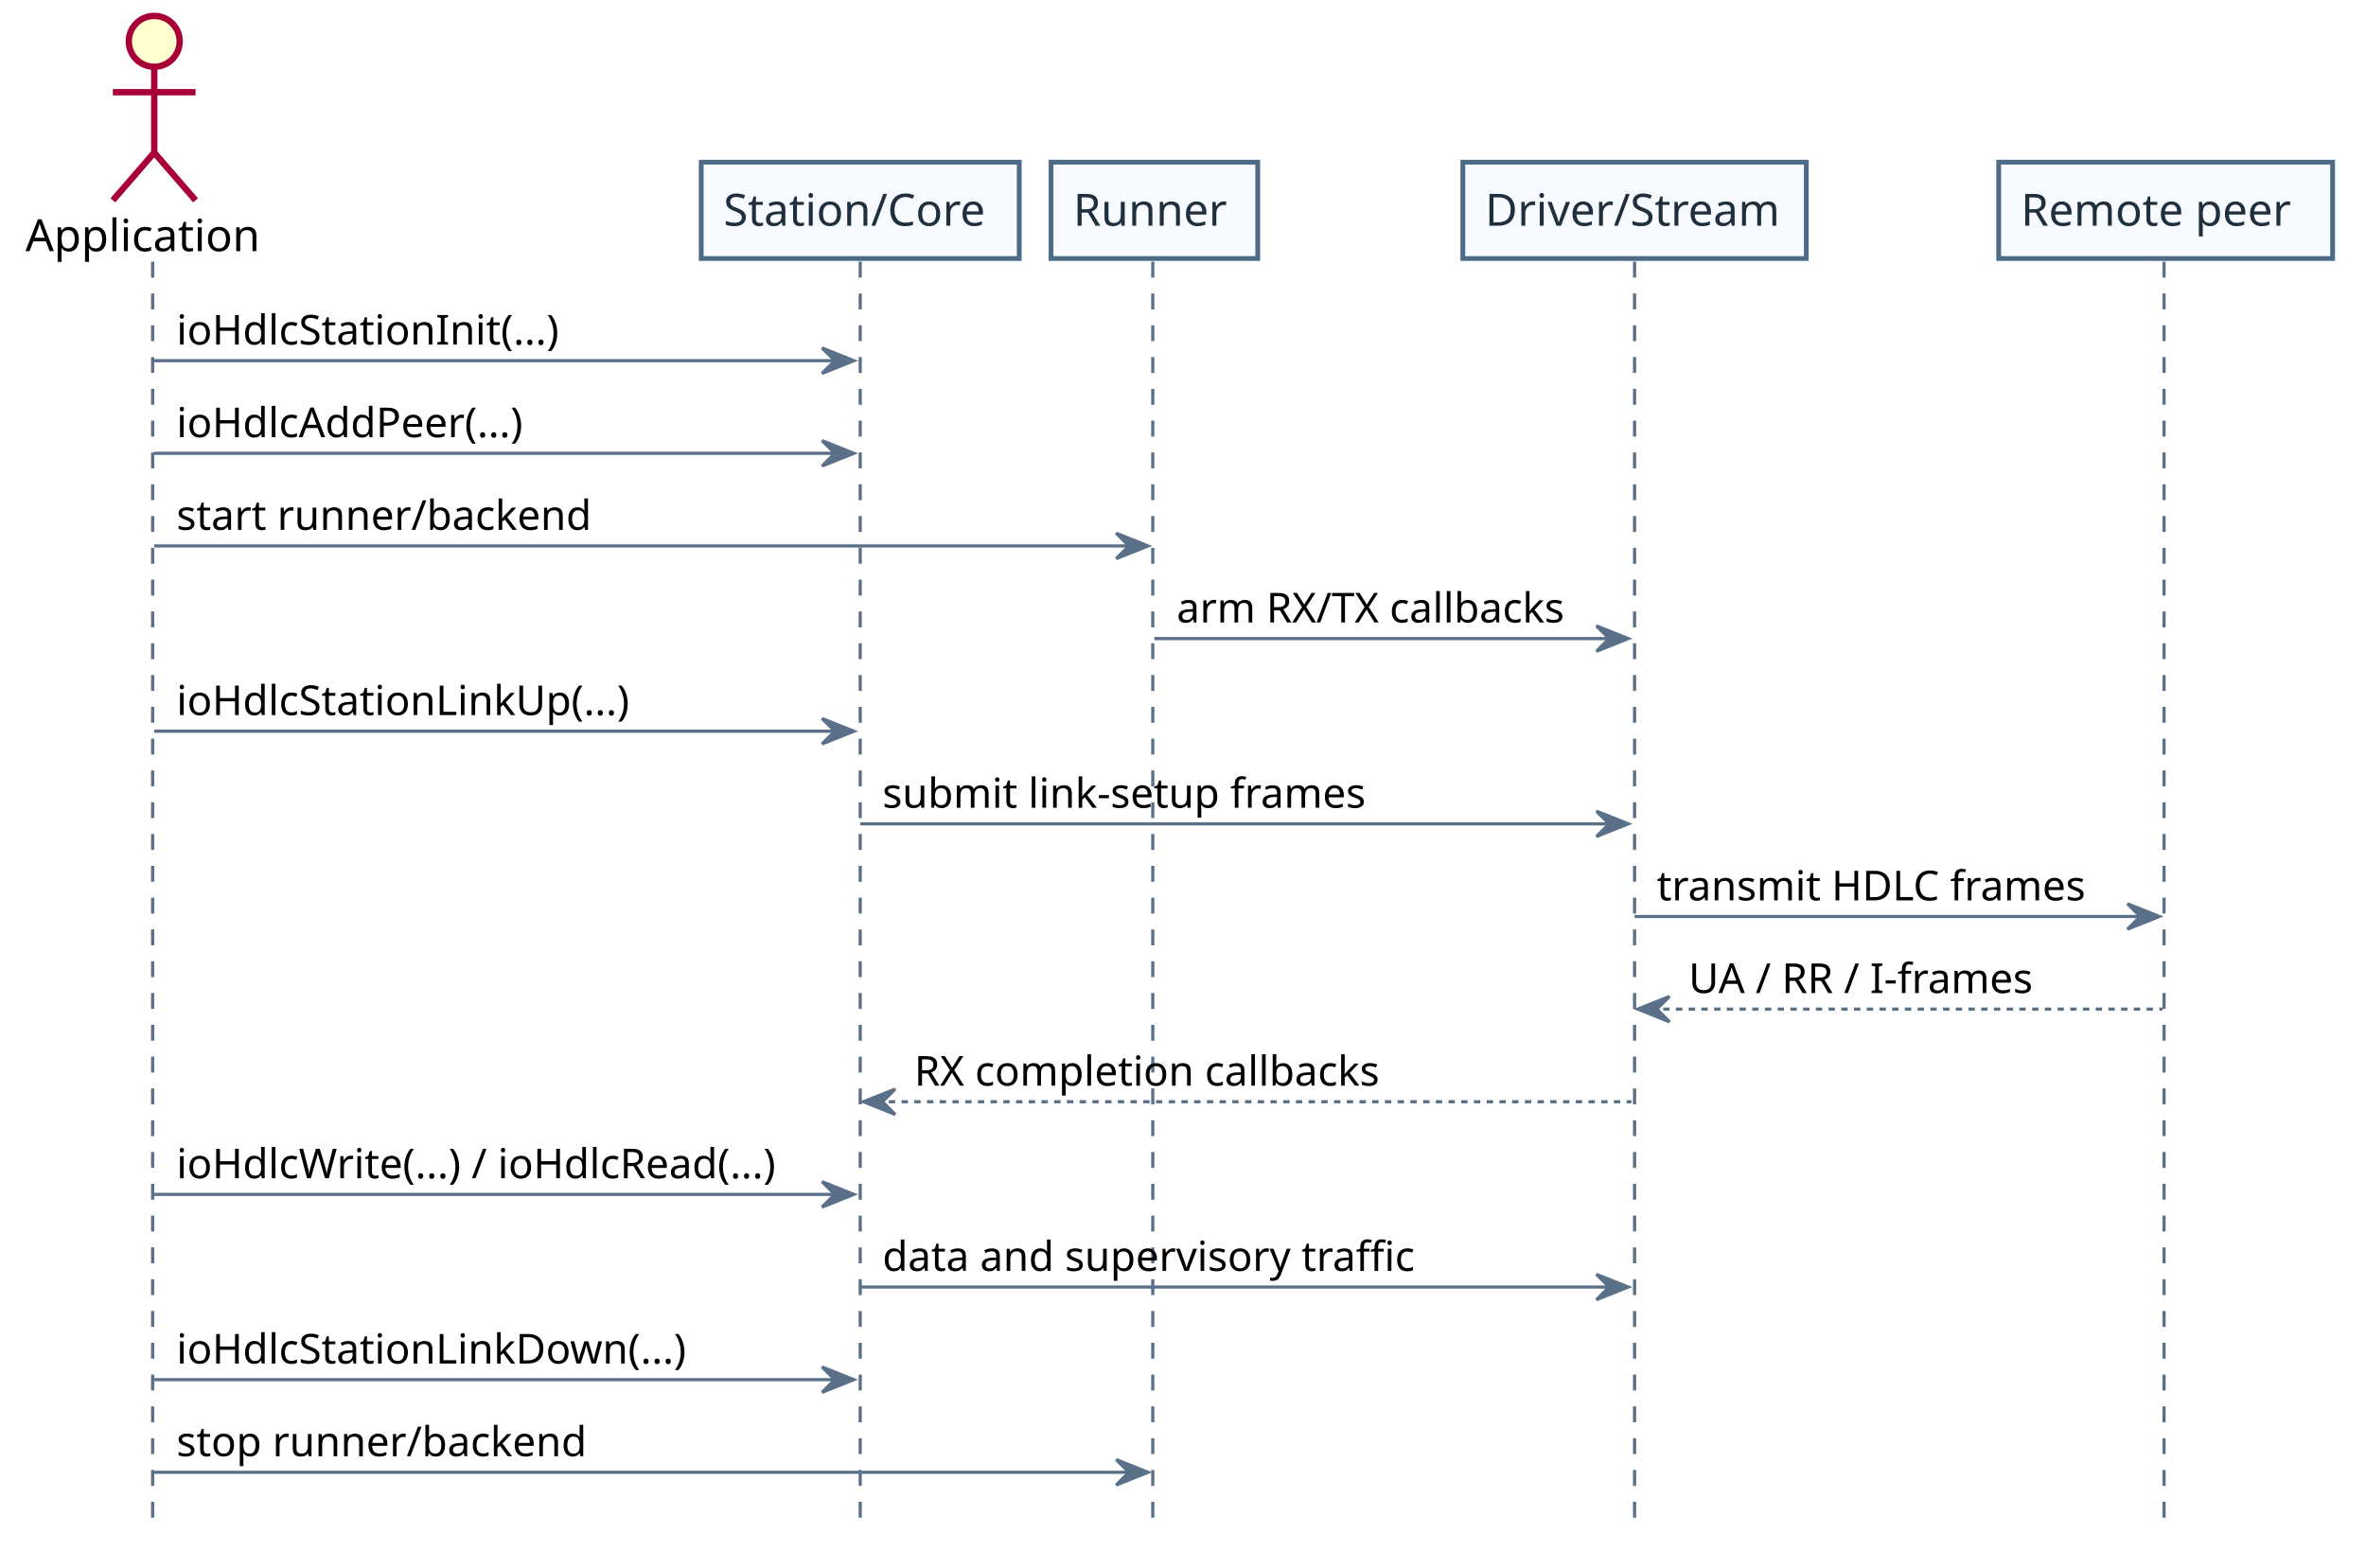
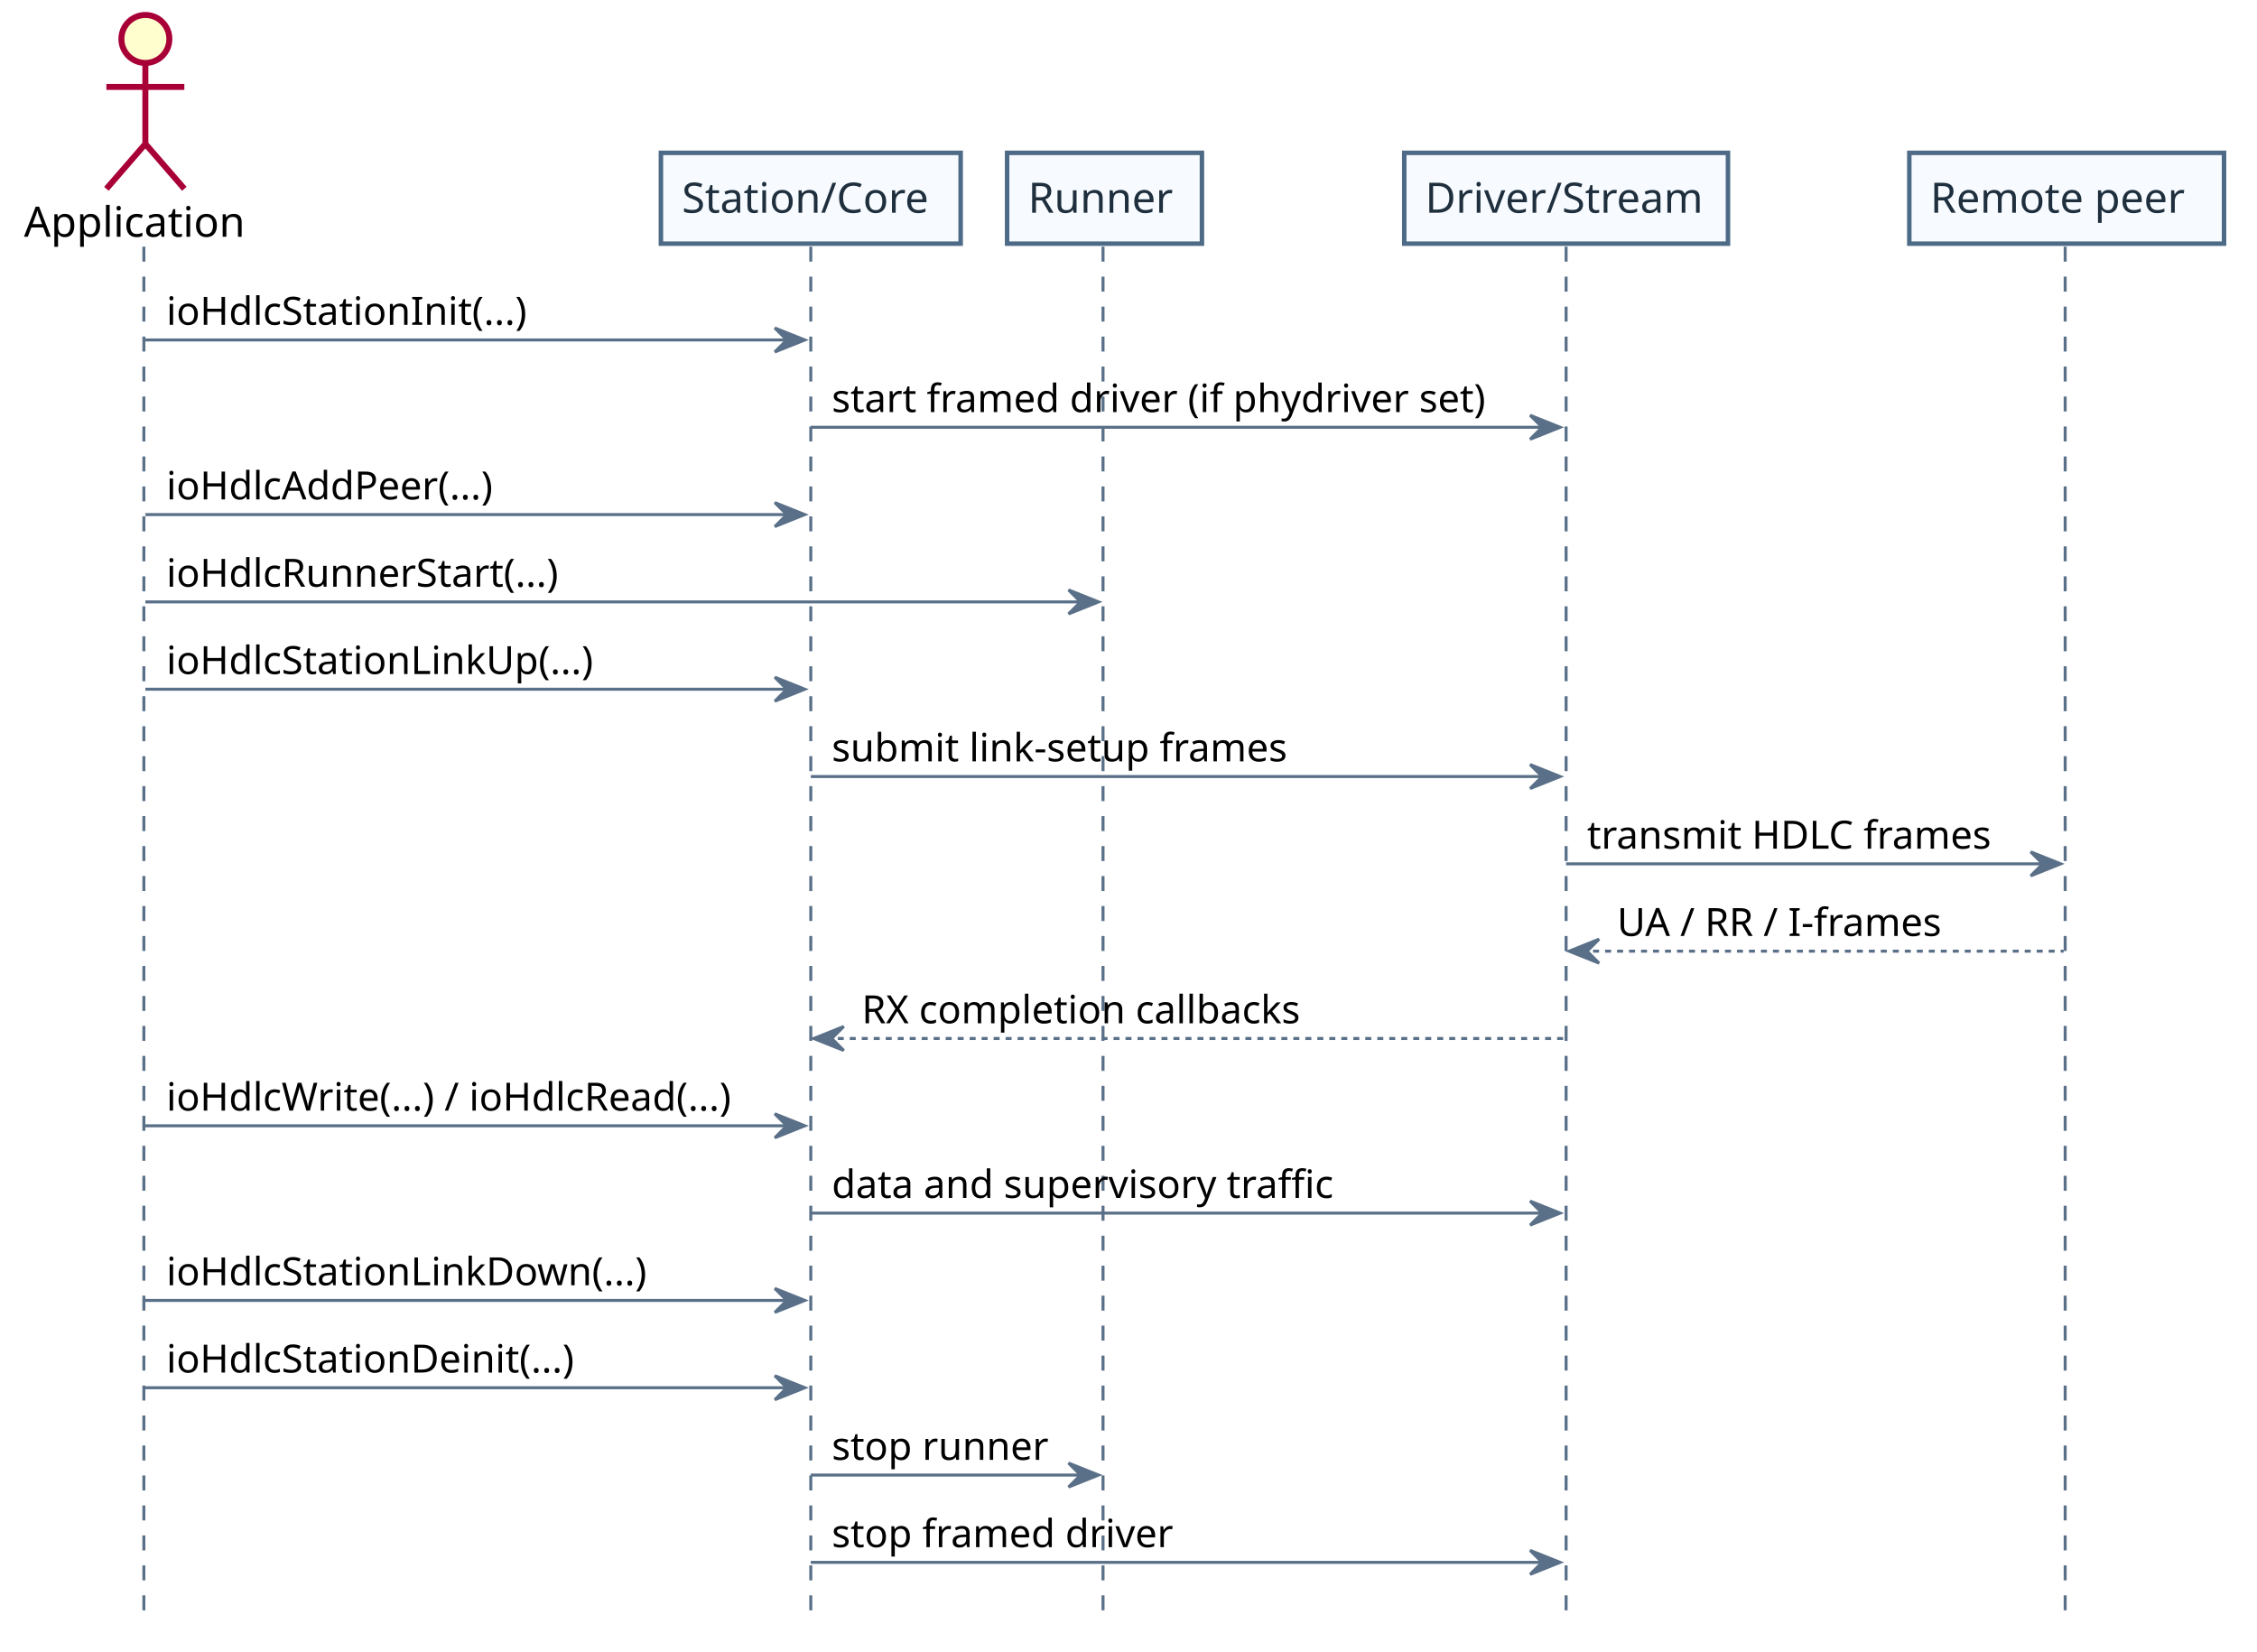
- <svg xmlns="http://www.w3.org/2000/svg" contentScriptType="application/ecmascript" contentStyleType="text/css" height="493px" preserveAspectRatio="none" style="width:744px;height:493px;" version="1.1" viewBox="0 0 744 493" width="744px" zoomAndPan="magnify">
+ <svg xmlns="http://www.w3.org/2000/svg" contentScriptType="application/ecmascript" contentStyleType="text/css" height="551px" preserveAspectRatio="none" style="width:753px;height:551px;" version="1.1" viewBox="0 0 753 551" width="753px" zoomAndPan="magnify">
  <defs />
  <g>
-     <line style="stroke: #5A7088; stroke-width: 1.0; stroke-dasharray: 5.0,5.0;" x1="48" x2="48" y1="82.297" y2="481.023" />
-     <line style="stroke: #5A7088; stroke-width: 1.0; stroke-dasharray: 5.0,5.0;" x1="270.5" x2="270.5" y1="82.297" y2="481.023" />
-     <line style="stroke: #5A7088; stroke-width: 1.0; stroke-dasharray: 5.0,5.0;" x1="362.5" x2="362.5" y1="82.297" y2="481.023" />
-     <line style="stroke: #5A7088; stroke-width: 1.0; stroke-dasharray: 5.0,5.0;" x1="514" x2="514" y1="82.297" y2="481.023" />
-     <line style="stroke: #5A7088; stroke-width: 1.0; stroke-dasharray: 5.0,5.0;" x1="680.5" x2="680.5" y1="82.297" y2="481.023" />
+     <line style="stroke: #5A7088; stroke-width: 1.0; stroke-dasharray: 5.0,5.0;" x1="48" x2="48" y1="82.297" y2="539.289" />
+     <line style="stroke: #5A7088; stroke-width: 1.0; stroke-dasharray: 5.0,5.0;" x1="270.5" x2="270.5" y1="82.297" y2="539.289" />
+     <line style="stroke: #5A7088; stroke-width: 1.0; stroke-dasharray: 5.0,5.0;" x1="368" x2="368" y1="82.297" y2="539.289" />
+     <line style="stroke: #5A7088; stroke-width: 1.0; stroke-dasharray: 5.0,5.0;" x1="522.5" x2="522.5" y1="82.297" y2="539.289" />
+     <line style="stroke: #5A7088; stroke-width: 1.0; stroke-dasharray: 5.0,5.0;" x1="689" x2="689" y1="82.297" y2="539.289" />
    <text fill="#000000" font-family="sans-serif" font-size="14" lengthAdjust="spacingAndGlyphs" textLength="75" x="8" y="78.995">Application</text>
    <ellipse cx="48.5" cy="13" fill="#FEFECE" rx="8" ry="8" style="stroke: #A80036; stroke-width: 2.0;" />
    <path d="M48.5,21 L48.5,48 M35.5,29 L61.5,29 M48.5,48 L35.5,63 M48.5,48 L61.5,63 " fill="none" style="stroke: #A80036; stroke-width: 2.0;" />
    <rect fill="#F7FBFF" height="30.297" style="stroke: #4D6A86; stroke-width: 1.5;" width="100" x="220.5" y="51" />
    <text fill="#1F2F3D" font-family="sans-serif" font-size="14" lengthAdjust="spacingAndGlyphs" textLength="86" x="227.5" y="70.995">Station/Core</text>
-     <rect fill="#F7FBFF" height="30.297" style="stroke: #4D6A86; stroke-width: 1.5;" width="65" x="330.5" y="51" />
-     <text fill="#1F2F3D" font-family="sans-serif" font-size="14" lengthAdjust="spacingAndGlyphs" textLength="51" x="337.5" y="70.995">Runner</text>
-     <rect fill="#F7FBFF" height="30.297" style="stroke: #4D6A86; stroke-width: 1.5;" width="108" x="460" y="51" />
-     <text fill="#1F2F3D" font-family="sans-serif" font-size="14" lengthAdjust="spacingAndGlyphs" textLength="94" x="467" y="70.995">Driver/Stream</text>
-     <rect fill="#F7FBFF" height="30.297" style="stroke: #4D6A86; stroke-width: 1.5;" width="105" x="628.5" y="51" />
-     <text fill="#1F2F3D" font-family="sans-serif" font-size="14" lengthAdjust="spacingAndGlyphs" textLength="91" x="635.5" y="70.995">Remote peer</text>
+     <rect fill="#F7FBFF" height="30.297" style="stroke: #4D6A86; stroke-width: 1.5;" width="65" x="336" y="51" />
+     <text fill="#1F2F3D" font-family="sans-serif" font-size="14" lengthAdjust="spacingAndGlyphs" textLength="51" x="343" y="70.995">Runner</text>
+     <rect fill="#F7FBFF" height="30.297" style="stroke: #4D6A86; stroke-width: 1.5;" width="108" x="468.5" y="51" />
+     <text fill="#1F2F3D" font-family="sans-serif" font-size="14" lengthAdjust="spacingAndGlyphs" textLength="94" x="475.5" y="70.995">Driver/Stream</text>
+     <rect fill="#F7FBFF" height="30.297" style="stroke: #4D6A86; stroke-width: 1.5;" width="105" x="637" y="51" />
+     <text fill="#1F2F3D" font-family="sans-serif" font-size="14" lengthAdjust="spacingAndGlyphs" textLength="91" x="644" y="70.995">Remote peer</text>
    <polygon fill="#5A7088" points="258.5,109.43,268.5,113.43,258.5,117.43,262.5,113.43" style="stroke: #5A7088; stroke-width: 1.0;" />
    <line style="stroke: #5A7088; stroke-width: 1.0;" x1="48.5" x2="264.5" y1="113.43" y2="113.43" />
    <text fill="#000000" font-family="sans-serif" font-size="13" lengthAdjust="spacingAndGlyphs" textLength="126" x="55.5" y="108.364">ioHdlcStationInit(...)</text>
-     <polygon fill="#5A7088" points="258.5,138.562,268.5,142.562,258.5,146.562,262.5,142.562" style="stroke: #5A7088; stroke-width: 1.0;" />
-     <line style="stroke: #5A7088; stroke-width: 1.0;" x1="48.5" x2="264.5" y1="142.562" y2="142.562" />
-     <text fill="#000000" font-family="sans-serif" font-size="13" lengthAdjust="spacingAndGlyphs" textLength="115" x="55.5" y="137.497">ioHdlcAddPeer(...)</text>
-     <polygon fill="#5A7088" points="351,167.695,361,171.695,351,175.695,355,171.695" style="stroke: #5A7088; stroke-width: 1.0;" />
-     <line style="stroke: #5A7088; stroke-width: 1.0;" x1="48.5" x2="357" y1="171.695" y2="171.695" />
-     <text fill="#000000" font-family="sans-serif" font-size="13" lengthAdjust="spacingAndGlyphs" textLength="134" x="55.5" y="166.629">start runner/backend</text>
-     <polygon fill="#5A7088" points="502,196.828,512,200.828,502,204.828,506,200.828" style="stroke: #5A7088; stroke-width: 1.0;" />
-     <line style="stroke: #5A7088; stroke-width: 1.0;" x1="363" x2="508" y1="200.828" y2="200.828" />
-     <text fill="#000000" font-family="sans-serif" font-size="13" lengthAdjust="spacingAndGlyphs" textLength="127" x="370" y="195.762">arm RX/TX callbacks</text>
+     <polygon fill="#5A7088" points="510.5,138.562,520.5,142.562,510.5,146.562,514.5,142.562" style="stroke: #5A7088; stroke-width: 1.0;" />
+     <line style="stroke: #5A7088; stroke-width: 1.0;" x1="270.5" x2="516.5" y1="142.562" y2="142.562" />
+     <text fill="#000000" font-family="sans-serif" font-size="13" lengthAdjust="spacingAndGlyphs" textLength="228" x="277.5" y="137.497">start framed driver (if phydriver set)</text>
+     <polygon fill="#5A7088" points="258.5,167.695,268.5,171.695,258.5,175.695,262.5,171.695" style="stroke: #5A7088; stroke-width: 1.0;" />
+     <line style="stroke: #5A7088; stroke-width: 1.0;" x1="48.5" x2="264.5" y1="171.695" y2="171.695" />
+     <text fill="#000000" font-family="sans-serif" font-size="13" lengthAdjust="spacingAndGlyphs" textLength="115" x="55.5" y="166.629">ioHdlcAddPeer(...)</text>
+     <polygon fill="#5A7088" points="356.5,196.828,366.5,200.828,356.5,204.828,360.5,200.828" style="stroke: #5A7088; stroke-width: 1.0;" />
+     <line style="stroke: #5A7088; stroke-width: 1.0;" x1="48.5" x2="362.5" y1="200.828" y2="200.828" />
+     <text fill="#000000" font-family="sans-serif" font-size="13" lengthAdjust="spacingAndGlyphs" textLength="138" x="55.5" y="195.762">ioHdlcRunnerStart(...)</text>
    <polygon fill="#5A7088" points="258.5,225.961,268.5,229.961,258.5,233.961,262.5,229.961" style="stroke: #5A7088; stroke-width: 1.0;" />
    <line style="stroke: #5A7088; stroke-width: 1.0;" x1="48.5" x2="264.5" y1="229.961" y2="229.961" />
    <text fill="#000000" font-family="sans-serif" font-size="13" lengthAdjust="spacingAndGlyphs" textLength="150" x="55.5" y="224.895">ioHdlcStationLinkUp(...)</text>
-     <polygon fill="#5A7088" points="502,255.094,512,259.094,502,263.094,506,259.094" style="stroke: #5A7088; stroke-width: 1.0;" />
-     <line style="stroke: #5A7088; stroke-width: 1.0;" x1="270.5" x2="508" y1="259.094" y2="259.094" />
+     <polygon fill="#5A7088" points="510.5,255.094,520.5,259.094,510.5,263.094,514.5,259.094" style="stroke: #5A7088; stroke-width: 1.0;" />
+     <line style="stroke: #5A7088; stroke-width: 1.0;" x1="270.5" x2="516.5" y1="259.094" y2="259.094" />
    <text fill="#000000" font-family="sans-serif" font-size="13" lengthAdjust="spacingAndGlyphs" textLength="159" x="277.5" y="254.028">submit link-setup frames</text>
-     <polygon fill="#5A7088" points="669,284.227,679,288.227,669,292.227,673,288.227" style="stroke: #5A7088; stroke-width: 1.0;" />
-     <line style="stroke: #5A7088; stroke-width: 1.0;" x1="514" x2="675" y1="288.227" y2="288.227" />
-     <text fill="#000000" font-family="sans-serif" font-size="13" lengthAdjust="spacingAndGlyphs" textLength="143" x="521" y="283.161">transmit HDLC frames</text>
-     <polygon fill="#5A7088" points="525,313.359,515,317.359,525,321.359,521,317.359" style="stroke: #5A7088; stroke-width: 1.0;" />
-     <line style="stroke: #5A7088; stroke-width: 1.0; stroke-dasharray: 2.0,2.0;" x1="519" x2="680" y1="317.359" y2="317.359" />
-     <text fill="#000000" font-family="sans-serif" font-size="13" lengthAdjust="spacingAndGlyphs" textLength="112" x="531" y="312.293">UA / RR / I-frames</text>
+     <polygon fill="#5A7088" points="677.5,284.227,687.5,288.227,677.5,292.227,681.5,288.227" style="stroke: #5A7088; stroke-width: 1.0;" />
+     <line style="stroke: #5A7088; stroke-width: 1.0;" x1="522.5" x2="683.5" y1="288.227" y2="288.227" />
+     <text fill="#000000" font-family="sans-serif" font-size="13" lengthAdjust="spacingAndGlyphs" textLength="143" x="529.5" y="283.161">transmit HDLC frames</text>
+     <polygon fill="#5A7088" points="533.5,313.359,523.5,317.359,533.5,321.359,529.5,317.359" style="stroke: #5A7088; stroke-width: 1.0;" />
+     <line style="stroke: #5A7088; stroke-width: 1.0; stroke-dasharray: 2.0,2.0;" x1="527.5" x2="688.5" y1="317.359" y2="317.359" />
+     <text fill="#000000" font-family="sans-serif" font-size="13" lengthAdjust="spacingAndGlyphs" textLength="112" x="539.5" y="312.293">UA / RR / I-frames</text>
    <polygon fill="#5A7088" points="281.5,342.492,271.5,346.492,281.5,350.492,277.5,346.492" style="stroke: #5A7088; stroke-width: 1.0;" />
-     <line style="stroke: #5A7088; stroke-width: 1.0; stroke-dasharray: 2.0,2.0;" x1="275.5" x2="513" y1="346.492" y2="346.492" />
+     <line style="stroke: #5A7088; stroke-width: 1.0; stroke-dasharray: 2.0,2.0;" x1="275.5" x2="521.5" y1="346.492" y2="346.492" />
    <text fill="#000000" font-family="sans-serif" font-size="13" lengthAdjust="spacingAndGlyphs" textLength="153" x="287.5" y="341.426">RX completion callbacks</text>
    <polygon fill="#5A7088" points="258.5,371.625,268.5,375.625,258.5,379.625,262.5,375.625" style="stroke: #5A7088; stroke-width: 1.0;" />
    <line style="stroke: #5A7088; stroke-width: 1.0;" x1="48.5" x2="264.5" y1="375.625" y2="375.625" />
    <text fill="#000000" font-family="sans-serif" font-size="13" lengthAdjust="spacingAndGlyphs" textLength="198" x="55.5" y="370.559">ioHdlcWrite(...) / ioHdlcRead(...)</text>
-     <polygon fill="#5A7088" points="502,400.758,512,404.758,502,408.758,506,404.758" style="stroke: #5A7088; stroke-width: 1.0;" />
-     <line style="stroke: #5A7088; stroke-width: 1.0;" x1="270.5" x2="508" y1="404.758" y2="404.758" />
+     <polygon fill="#5A7088" points="510.5,400.758,520.5,404.758,510.5,408.758,514.5,404.758" style="stroke: #5A7088; stroke-width: 1.0;" />
+     <line style="stroke: #5A7088; stroke-width: 1.0;" x1="270.5" x2="516.5" y1="404.758" y2="404.758" />
    <text fill="#000000" font-family="sans-serif" font-size="13" lengthAdjust="spacingAndGlyphs" textLength="174" x="277.5" y="399.692">data and supervisory traffic</text>
    <polygon fill="#5A7088" points="258.5,429.891,268.5,433.891,258.5,437.891,262.5,433.891" style="stroke: #5A7088; stroke-width: 1.0;" />
    <line style="stroke: #5A7088; stroke-width: 1.0;" x1="48.5" x2="264.5" y1="433.891" y2="433.891" />
    <text fill="#000000" font-family="sans-serif" font-size="13" lengthAdjust="spacingAndGlyphs" textLength="167" x="55.5" y="428.825">ioHdlcStationLinkDown(...)</text>
-     <polygon fill="#5A7088" points="351,459.023,361,463.023,351,467.023,355,463.023" style="stroke: #5A7088; stroke-width: 1.0;" />
-     <line style="stroke: #5A7088; stroke-width: 1.0;" x1="48.5" x2="357" y1="463.023" y2="463.023" />
-     <text fill="#000000" font-family="sans-serif" font-size="13" lengthAdjust="spacingAndGlyphs" textLength="132" x="55.5" y="457.957">stop runner/backend</text>
+     <polygon fill="#5A7088" points="258.5,459.023,268.5,463.023,258.5,467.023,262.5,463.023" style="stroke: #5A7088; stroke-width: 1.0;" />
+     <line style="stroke: #5A7088; stroke-width: 1.0;" x1="48.5" x2="264.5" y1="463.023" y2="463.023" />
+     <text fill="#000000" font-family="sans-serif" font-size="13" lengthAdjust="spacingAndGlyphs" textLength="144" x="55.5" y="457.957">ioHdlcStationDeinit(...)</text>
+     <polygon fill="#5A7088" points="356.5,488.156,366.5,492.156,356.5,496.156,360.5,492.156" style="stroke: #5A7088; stroke-width: 1.0;" />
+     <line style="stroke: #5A7088; stroke-width: 1.0;" x1="270.5" x2="362.5" y1="492.156" y2="492.156" />
+     <text fill="#000000" font-family="sans-serif" font-size="13" lengthAdjust="spacingAndGlyphs" textLength="74" x="277.5" y="487.09">stop runner</text>
+     <polygon fill="#5A7088" points="510.5,517.289,520.5,521.289,510.5,525.289,514.5,521.289" style="stroke: #5A7088; stroke-width: 1.0;" />
+     <line style="stroke: #5A7088; stroke-width: 1.0;" x1="270.5" x2="516.5" y1="521.289" y2="521.289" />
+     <text fill="#000000" font-family="sans-serif" font-size="13" lengthAdjust="spacingAndGlyphs" textLength="118" x="277.5" y="516.223">stop framed driver</text>
  </g>
</svg>
